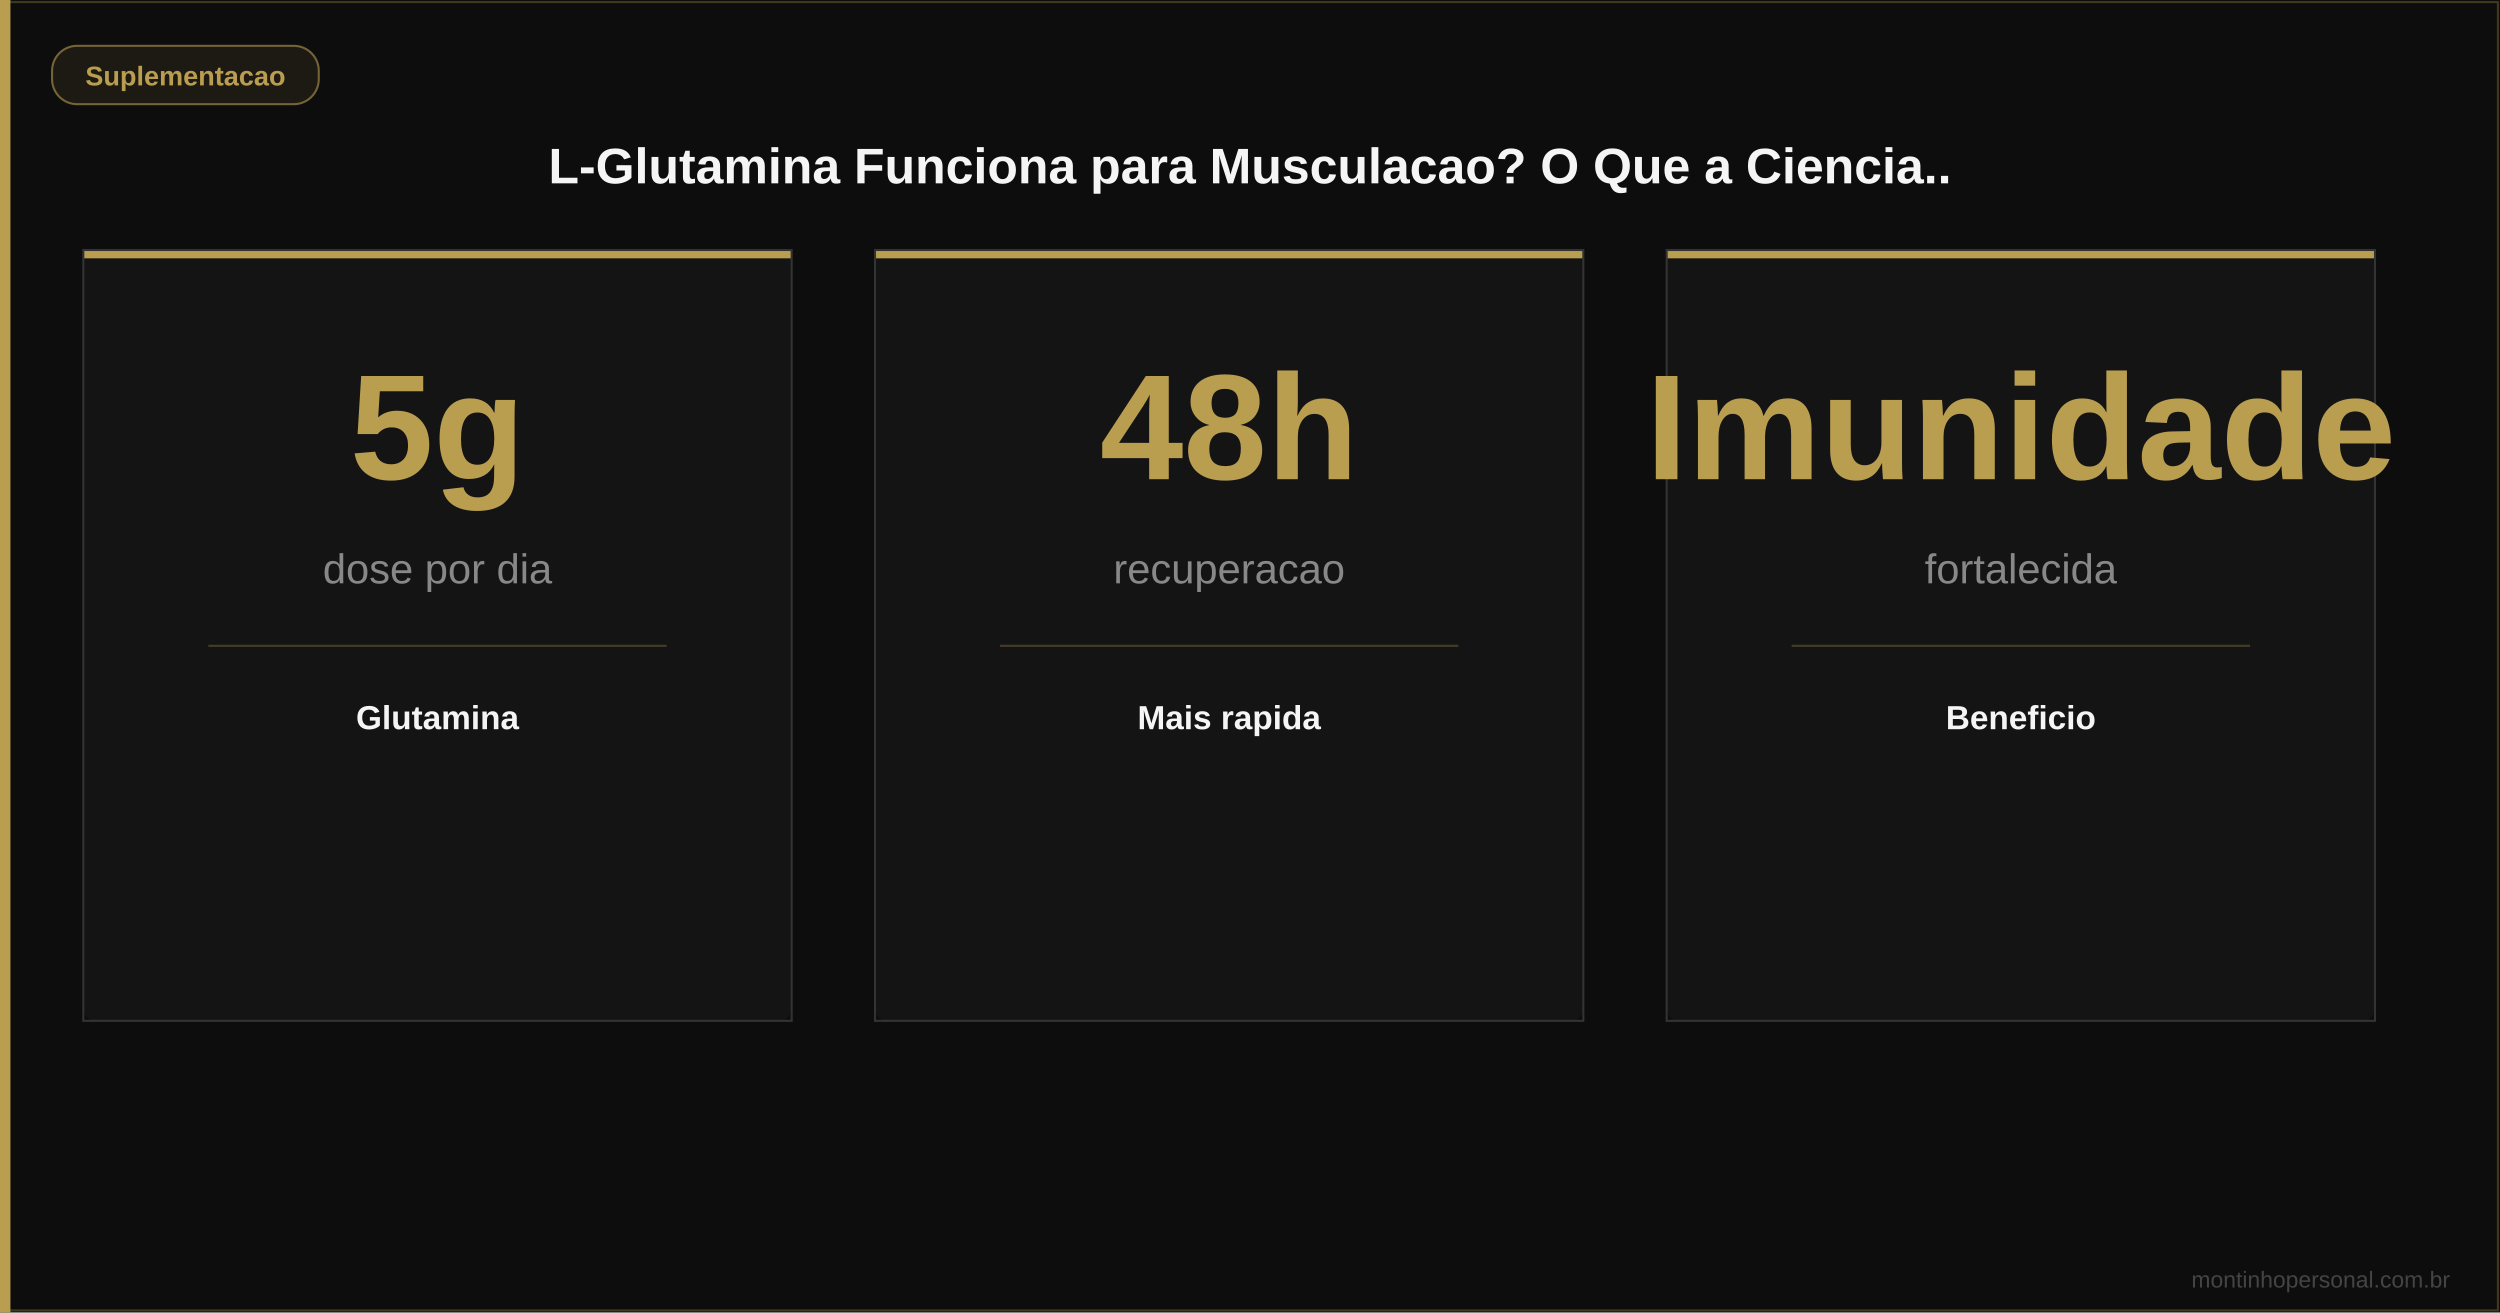
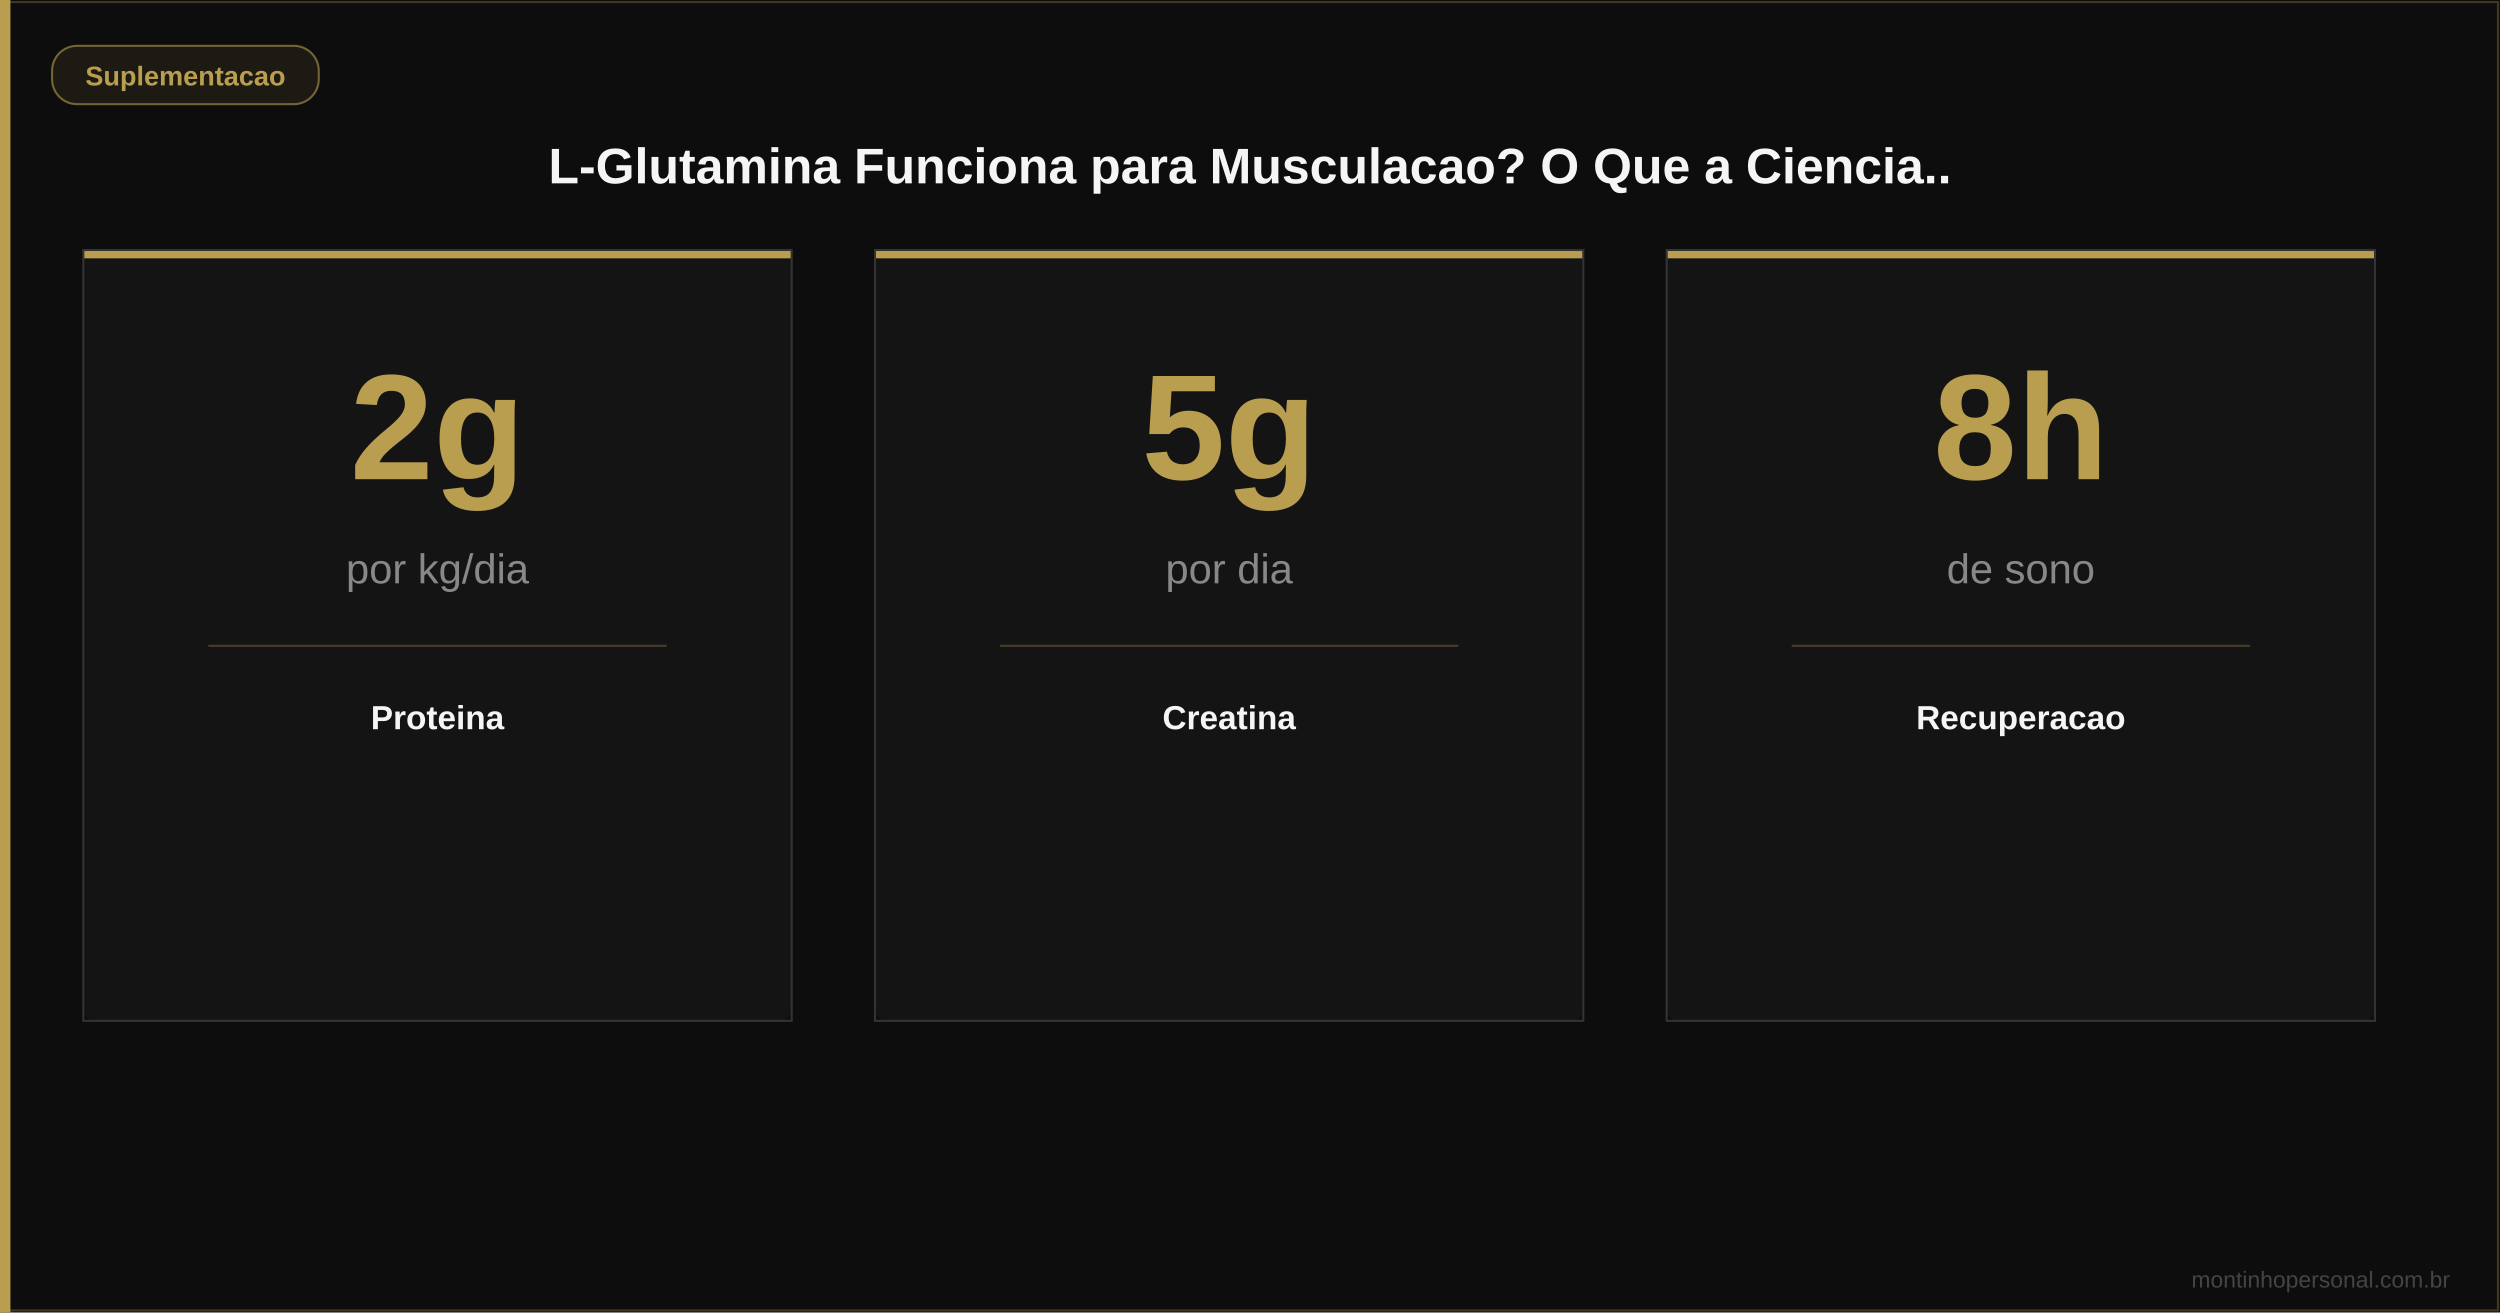
<svg xmlns="http://www.w3.org/2000/svg" viewBox="0 0 1200 630" width="1200" height="630" role="img" aria-label="L-Glutamina Funciona para Musculacao? O Que a Ciencia Realmente Diz">
  <rect width="1200" height="630" fill="#0d0d0d" />
  <rect x="0" y="0" width="5" height="630" fill="#BA9E50" />
  <rect x="1" y="1" width="1198" height="628" fill="none" stroke="#BA9E50" stroke-width="1" opacity="0.3" />
  <rect x="25" y="22" width="128" height="28" rx="12" fill="#BA9E50" fill-opacity="0.15" stroke="#BA9E50" stroke-width="1" opacity="0.6" />
  <text x="89" y="41" font-family="Arial,sans-serif" font-size="13" fill="#BA9E50" text-anchor="middle" font-weight="600">Suplementacao</text>
  <text x="600" y="88" font-family="Arial,sans-serif" font-size="24" fill="#F5F5F5" text-anchor="middle" font-weight="bold">L-Glutamina Funciona para Musculacao? O Que a Ciencia..</text>
  <rect x="40" y="120" width="340" height="370" rx="6" fill="#141414" stroke="#BA9E50" stroke-width="0" stroke-opacity="0" />
  <rect x="40" y="120" width="340" height="4" fill="#BA9E50" />
  <rect x="40" y="120" width="340" height="370" fill="none" stroke="#333" stroke-width="1" />
-   <text x="210" y="230" font-family="Arial,sans-serif" font-size="72" fill="#BA9E50" text-anchor="middle" font-weight="bold">5g</text>
-   <text x="210" y="280" font-family="Arial,sans-serif" font-size="20" fill="#888888" text-anchor="middle">dose por dia</text>
+   <text x="210" y="230" font-family="Arial,sans-serif" font-size="72" fill="#BA9E50" text-anchor="middle" font-weight="bold">2g</text>
+   <text x="210" y="280" font-family="Arial,sans-serif" font-size="20" fill="#888888" text-anchor="middle">por kg/dia</text>
  <line x1="100" y1="310" x2="320" y2="310" stroke="#BA9E50" stroke-width="1" stroke-opacity="0.3" />
-   <text x="210" y="350" font-family="Arial,sans-serif" font-size="16" fill="#F5F5F5" text-anchor="middle" font-weight="600">Glutamina</text>
+   <text x="210" y="350" font-family="Arial,sans-serif" font-size="16" fill="#F5F5F5" text-anchor="middle" font-weight="600">Proteina</text>
  <rect x="420" y="120" width="340" height="370" rx="6" fill="#141414" stroke="#BA9E50" stroke-width="0" stroke-opacity="0" />
  <rect x="420" y="120" width="340" height="4" fill="#BA9E50" />
  <rect x="420" y="120" width="340" height="370" fill="none" stroke="#333" stroke-width="1" />
-   <text x="590" y="230" font-family="Arial,sans-serif" font-size="72" fill="#BA9E50" text-anchor="middle" font-weight="bold">48h</text>
-   <text x="590" y="280" font-family="Arial,sans-serif" font-size="20" fill="#888888" text-anchor="middle">recuperacao</text>
+   <text x="590" y="230" font-family="Arial,sans-serif" font-size="72" fill="#BA9E50" text-anchor="middle" font-weight="bold">5g</text>
+   <text x="590" y="280" font-family="Arial,sans-serif" font-size="20" fill="#888888" text-anchor="middle">por dia</text>
  <line x1="480" y1="310" x2="700" y2="310" stroke="#BA9E50" stroke-width="1" stroke-opacity="0.3" />
-   <text x="590" y="350" font-family="Arial,sans-serif" font-size="16" fill="#F5F5F5" text-anchor="middle" font-weight="600">Mais rapida</text>
+   <text x="590" y="350" font-family="Arial,sans-serif" font-size="16" fill="#F5F5F5" text-anchor="middle" font-weight="600">Creatina</text>
  <rect x="800" y="120" width="340" height="370" rx="6" fill="#141414" stroke="#BA9E50" stroke-width="0" stroke-opacity="0" />
  <rect x="800" y="120" width="340" height="4" fill="#BA9E50" />
  <rect x="800" y="120" width="340" height="370" fill="none" stroke="#333" stroke-width="1" />
-   <text x="970" y="230" font-family="Arial,sans-serif" font-size="72" fill="#BA9E50" text-anchor="middle" font-weight="bold">Imunidade</text>
-   <text x="970" y="280" font-family="Arial,sans-serif" font-size="20" fill="#888888" text-anchor="middle">fortalecida</text>
+   <text x="970" y="230" font-family="Arial,sans-serif" font-size="72" fill="#BA9E50" text-anchor="middle" font-weight="bold">8h</text>
+   <text x="970" y="280" font-family="Arial,sans-serif" font-size="20" fill="#888888" text-anchor="middle">de sono</text>
  <line x1="860" y1="310" x2="1080" y2="310" stroke="#BA9E50" stroke-width="1" stroke-opacity="0.3" />
-   <text x="970" y="350" font-family="Arial,sans-serif" font-size="16" fill="#F5F5F5" text-anchor="middle" font-weight="600">Beneficio</text>
+   <text x="970" y="350" font-family="Arial,sans-serif" font-size="16" fill="#F5F5F5" text-anchor="middle" font-weight="600">Recuperacao</text>
  <text x="1176" y="618" font-family="Arial,sans-serif" font-size="11" fill="#444" text-anchor="end">montinhopersonal.com.br</text>
</svg>
